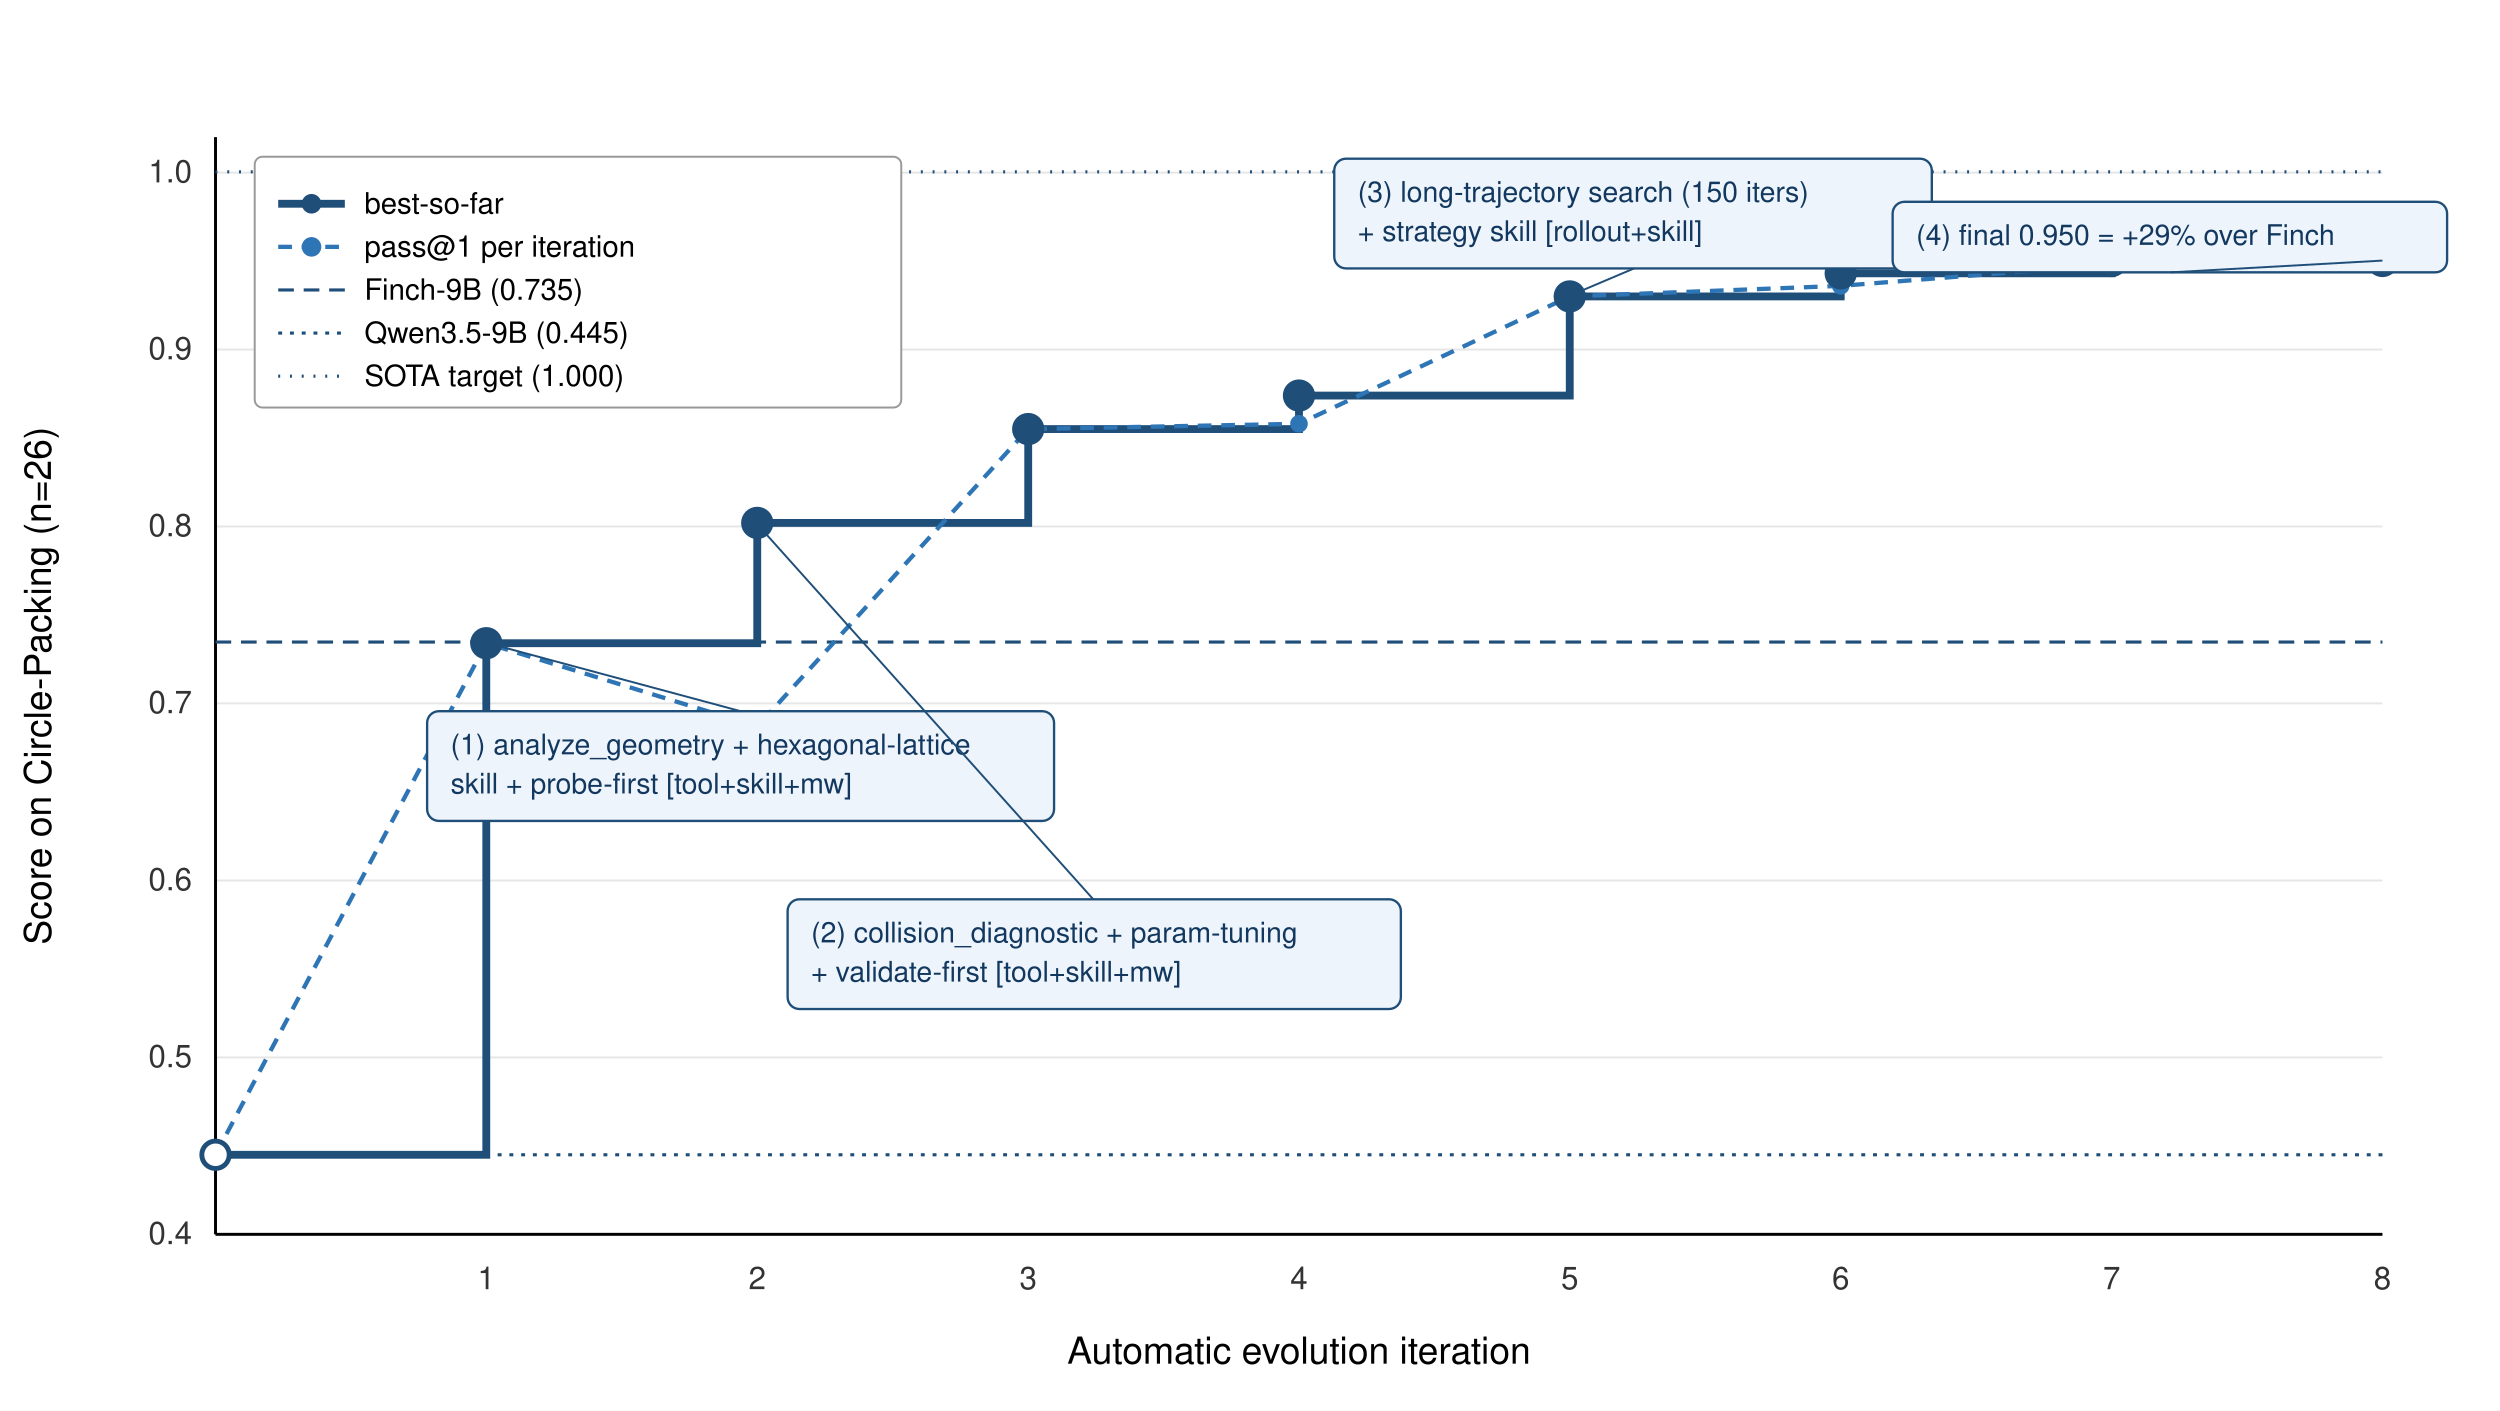
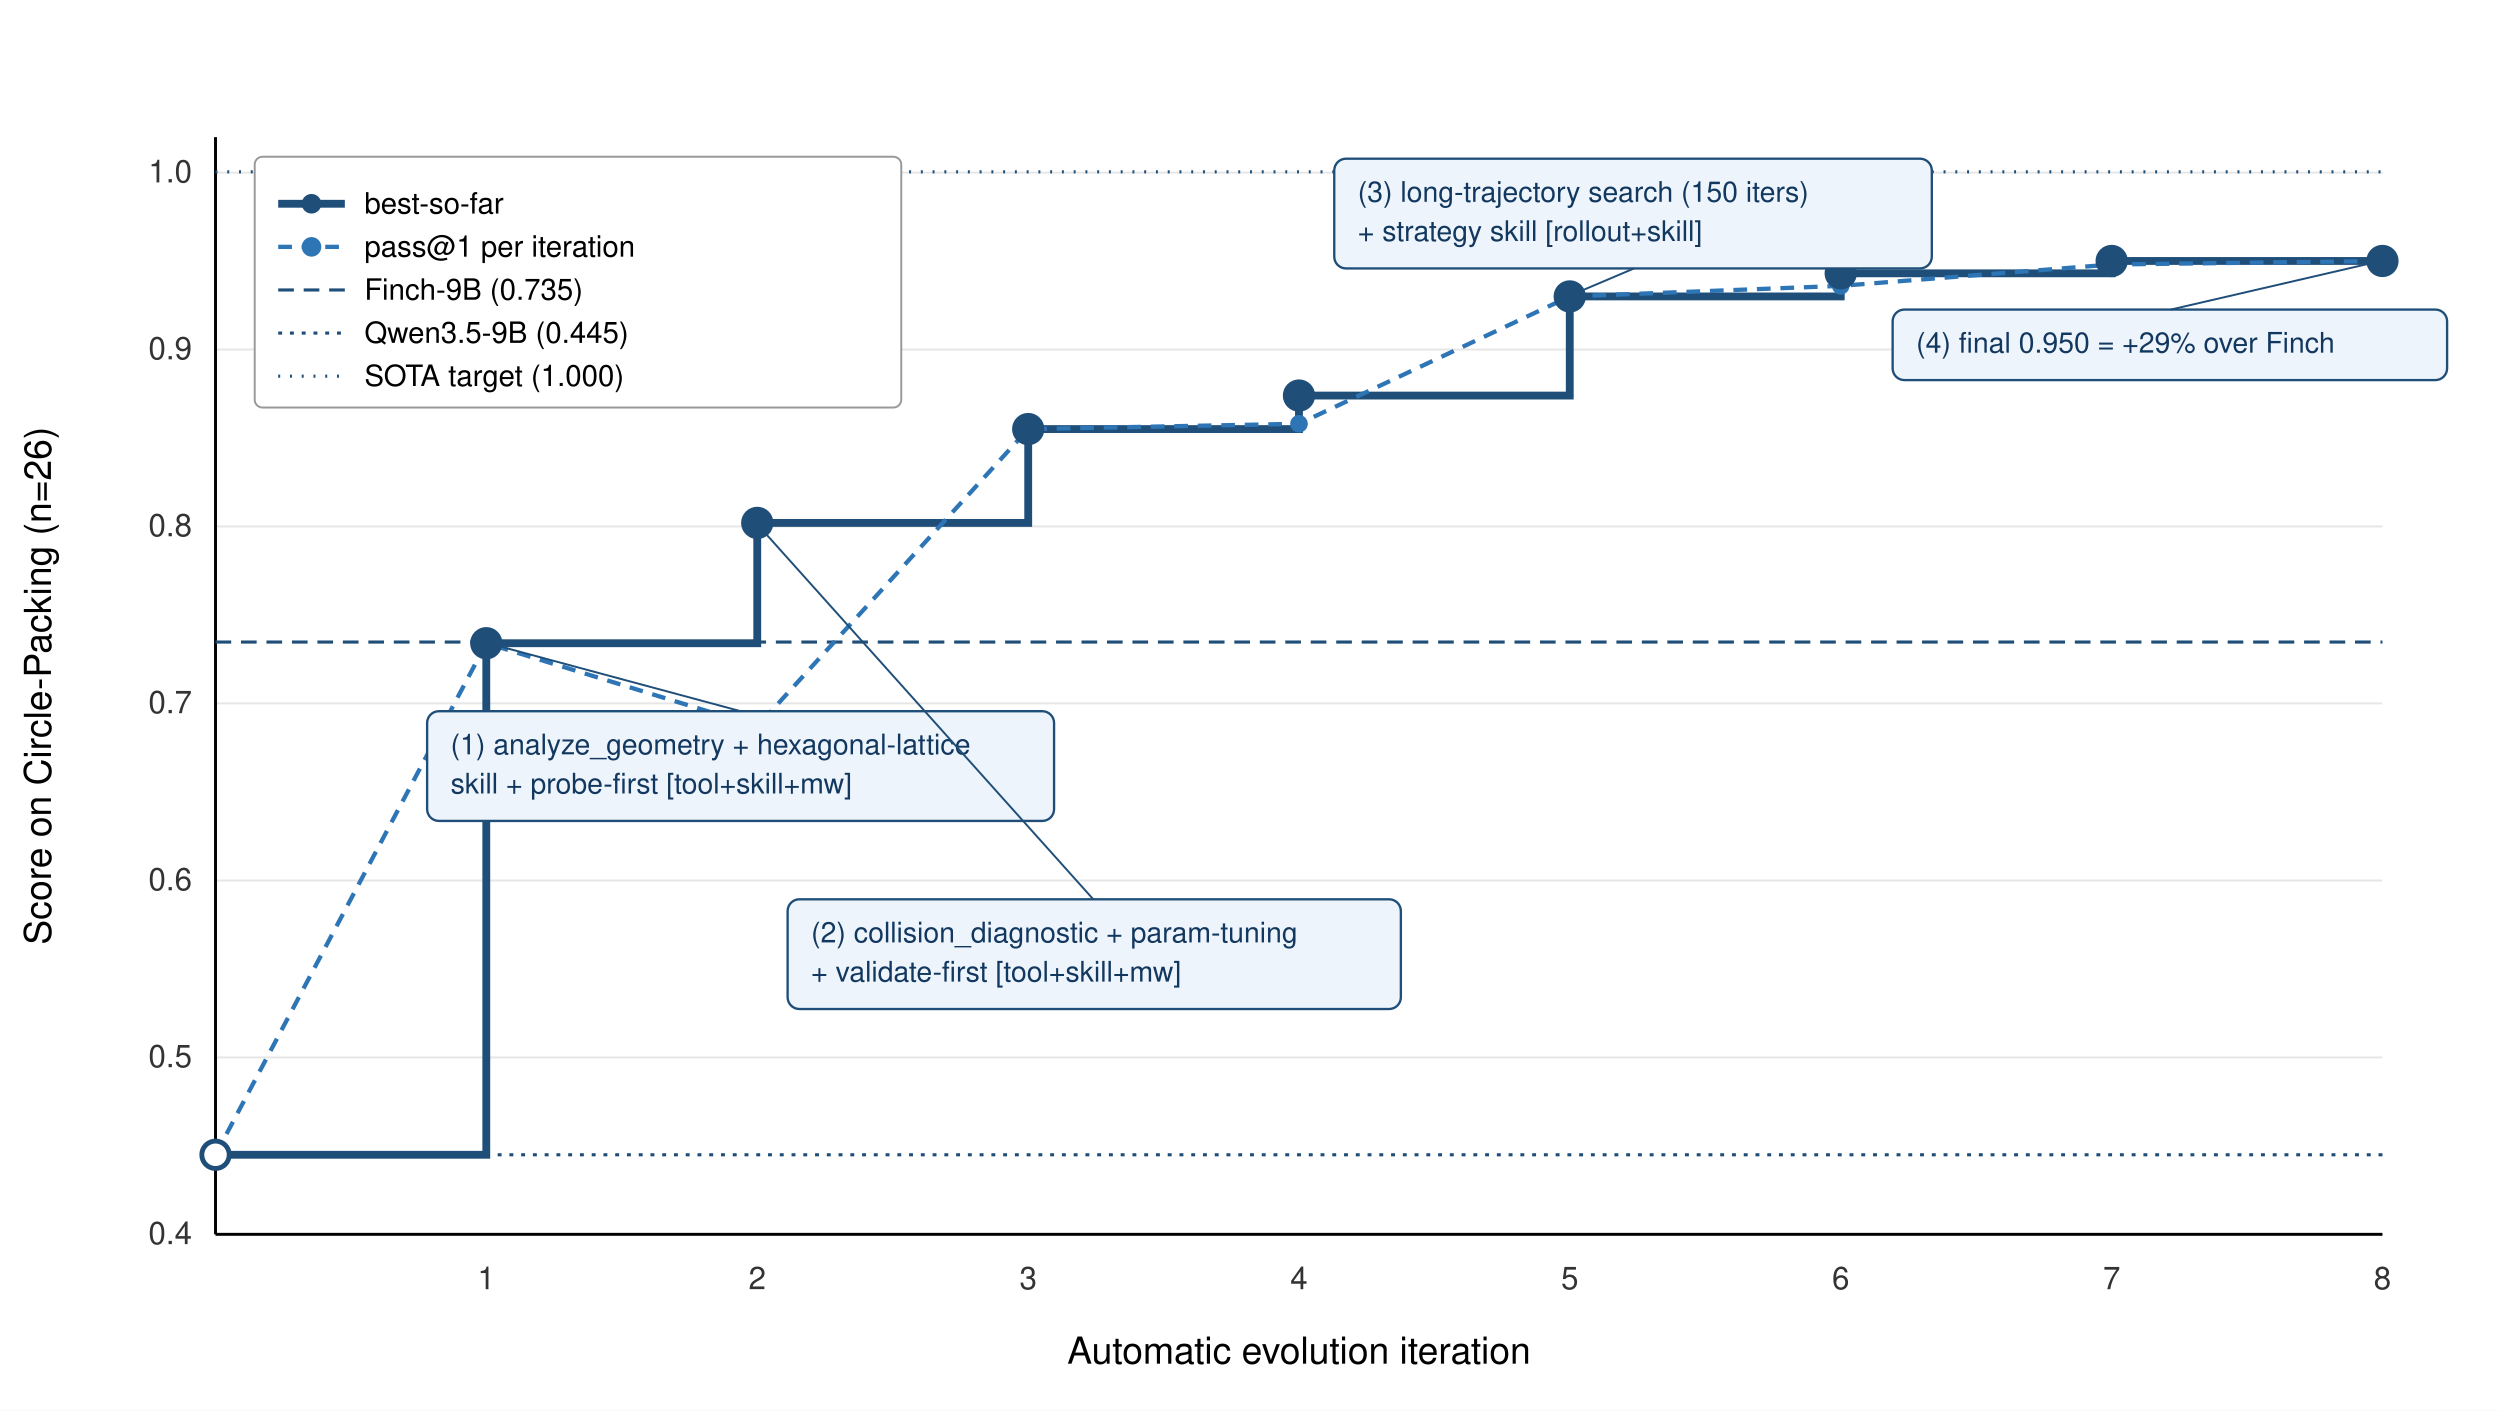
<svg xmlns="http://www.w3.org/2000/svg" width="1276" height="720" viewBox="0 0 1276 720" font-family="Helvetica,Arial,sans-serif">
  <rect width="1276" height="720" fill="#fff" />
  <line x1="110" y1="630.0" x2="1216" y2="630.0" stroke="#e6e6e6" stroke-width="1" />
  <text x="98" y="635.0" text-anchor="end" font-size="16" fill="#333">0.4</text>
  <line x1="110" y1="539.7" x2="1216" y2="539.7" stroke="#e6e6e6" stroke-width="1" />
  <text x="98" y="544.7" text-anchor="end" font-size="16" fill="#333">0.5</text>
  <line x1="110" y1="449.4" x2="1216" y2="449.4" stroke="#e6e6e6" stroke-width="1" />
  <text x="98" y="454.4" text-anchor="end" font-size="16" fill="#333">0.6</text>
  <line x1="110" y1="359.0" x2="1216" y2="359.0" stroke="#e6e6e6" stroke-width="1" />
  <text x="98" y="364.0" text-anchor="end" font-size="16" fill="#333">0.7</text>
  <line x1="110" y1="268.7" x2="1216" y2="268.7" stroke="#e6e6e6" stroke-width="1" />
  <text x="98" y="273.7" text-anchor="end" font-size="16" fill="#333">0.8</text>
  <line x1="110" y1="178.4" x2="1216" y2="178.4" stroke="#e6e6e6" stroke-width="1" />
  <text x="98" y="183.4" text-anchor="end" font-size="16" fill="#333">0.9</text>
  <line x1="110" y1="88.1" x2="1216" y2="88.1" stroke="#e6e6e6" stroke-width="1" />
  <text x="98" y="93.1" text-anchor="end" font-size="16" fill="#333">1.0</text>
  <text x="248.2" y="658.0" text-anchor="middle" font-size="16" fill="#333">1</text>
  <text x="386.5" y="658.0" text-anchor="middle" font-size="16" fill="#333">2</text>
  <text x="524.8" y="658.0" text-anchor="middle" font-size="16" fill="#333">3</text>
  <text x="663.0" y="658.0" text-anchor="middle" font-size="16" fill="#333">4</text>
  <text x="801.2" y="658.0" text-anchor="middle" font-size="16" fill="#333">5</text>
  <text x="939.5" y="658.0" text-anchor="middle" font-size="16" fill="#333">6</text>
  <text x="1077.8" y="658.0" text-anchor="middle" font-size="16" fill="#333">7</text>
  <text x="1216.0" y="658.0" text-anchor="middle" font-size="16" fill="#333">8</text>
  <line x1="110" y1="70" x2="110" y2="630" stroke="#000" stroke-width="1.5" />
  <line x1="110" y1="630" x2="1216" y2="630" stroke="#000" stroke-width="1.5" />
  <text x="663.0" y="696" text-anchor="middle" font-size="19" fill="#000">Automatic evolution iteration</text>
  <text x="26" y="350.0" text-anchor="middle" font-size="19" fill="#000" transform="rotate(-90 26 350)">Score on Circle-Packing (n=26)</text>
  <line x1="110" y1="327.7" x2="1216" y2="327.7" stroke="#1f4e79" stroke-width="1.6" stroke-dasharray="8 5" />
  <line x1="110" y1="589.4" x2="1216" y2="589.4" stroke="#1f4e79" stroke-width="1.6" stroke-dasharray="2 4" />
  <line x1="110" y1="87.7" x2="1216" y2="87.7" stroke="#1f4e79" stroke-width="1.6" stroke-dasharray="1 5" />
  <polyline points="110.0,589.4 248.2,589.4 248.2,328.3 386.5,328.3 386.5,266.9 524.8,266.9 524.8,219.0 663.0,219.0 663.0,201.9 801.2,201.9 801.2,151.3 939.5,151.3 939.5,139.5 1077.8,139.5 1077.8,133.2 1216.0,133.2 1216.0,133.2" fill="none" stroke="#1f4e79" stroke-width="4" />
  <polyline points="110.0,589.4 248.2,328.3 386.5,370.8 524.8,219.0 663.0,216.3 801.2,151.3 939.5,145.9 1077.8,135.0 1216.0,133.2" fill="none" stroke="#2e75b6" stroke-width="2.2" stroke-dasharray="7 5" />
  <circle cx="110.0" cy="589.4" r="4.5" fill="#2e75b6" />
  <circle cx="248.2" cy="328.3" r="4.5" fill="#2e75b6" />
  <circle cx="386.5" cy="370.8" r="4.5" fill="#2e75b6" />
  <circle cx="524.8" cy="219.0" r="4.5" fill="#2e75b6" />
  <circle cx="663.0" cy="216.3" r="4.5" fill="#2e75b6" />
  <circle cx="801.2" cy="151.3" r="4.5" fill="#2e75b6" />
  <circle cx="939.5" cy="145.9" r="4.5" fill="#2e75b6" />
  <circle cx="1077.8" cy="135.0" r="4.5" fill="#2e75b6" />
  <circle cx="1216.0" cy="133.2" r="4.5" fill="#2e75b6" />
  <circle cx="110.0" cy="589.4" r="7" fill="#fff" stroke="#1f4e79" stroke-width="2.5" />
  <circle cx="248.2" cy="328.3" r="7" fill="#1f4e79" stroke="#1f4e79" stroke-width="2.5" />
  <circle cx="386.5" cy="266.9" r="7" fill="#1f4e79" stroke="#1f4e79" stroke-width="2.5" />
  <circle cx="524.8" cy="219.0" r="7" fill="#1f4e79" stroke="#1f4e79" stroke-width="2.5" />
  <circle cx="663.0" cy="201.9" r="7" fill="#1f4e79" stroke="#1f4e79" stroke-width="2.5" />
  <circle cx="801.2" cy="151.3" r="7" fill="#1f4e79" stroke="#1f4e79" stroke-width="2.5" />
  <circle cx="939.5" cy="139.5" r="7" fill="#1f4e79" stroke="#1f4e79" stroke-width="2.5" />
  <circle cx="1077.8" cy="133.2" r="7" fill="#1f4e79" stroke="#1f4e79" stroke-width="2.5" />
  <circle cx="1216.0" cy="133.2" r="7" fill="#1f4e79" stroke="#1f4e79" stroke-width="2.5" />
  <rect x="218" y="363" width="320" height="56" rx="6" fill="#eef4fb" stroke="#1f4e79" stroke-width="1.2" />
  <text x="230" y="385" font-size="14.5" fill="#12385f">(1) analyze_geometry + hexagonal-lattice</text>
  <text x="230" y="405" font-size="14.5" fill="#12385f">skill + probe-first  [tool+skill+mw]</text>
  <line x1="378" y1="363" x2="248" y2="328" stroke="#1f4e79" stroke-width="1" />
  <rect x="402" y="459" width="313" height="56" rx="6" fill="#eef4fb" stroke="#1f4e79" stroke-width="1.2" />
  <text x="414" y="481" font-size="14.5" fill="#12385f">(2) collision_diagnostic + param-tuning</text>
  <text x="414" y="501" font-size="14.5" fill="#12385f">+ validate-first  [tool+skill+mw]</text>
  <line x1="558" y1="459" x2="386" y2="267" stroke="#1f4e79" stroke-width="1" />
  <rect x="681" y="81" width="305" height="56" rx="6" fill="#eef4fb" stroke="#1f4e79" stroke-width="1.2" />
  <text x="693" y="103" font-size="14.5" fill="#12385f">(3) long-trajectory search (150 iters)</text>
  <text x="693" y="123" font-size="14.5" fill="#12385f">+ strategy skill  [rollout+skill]</text>
  <line x1="834" y1="137" x2="801" y2="151" stroke="#1f4e79" stroke-width="1" />
-   <rect x="966" y="103" width="283" height="36" rx="6" fill="#eef4fb" stroke="#1f4e79" stroke-width="1.2" />
-   <text x="978" y="125" font-size="14.5" fill="#12385f">(4) final 0.950  =  +29% over Finch</text>
-   <line x1="1108" y1="139" x2="1216" y2="133" stroke="#1f4e79" stroke-width="1" />
+   <rect x="966" y="158" width="283" height="36" rx="6" fill="#eef4fb" stroke="#1f4e79" stroke-width="1.2" />
+   <text x="978" y="180" font-size="14.5" fill="#12385f">(4) final 0.950  =  +29% over Finch</text>
+   <line x1="1108" y1="158" x2="1216" y2="133" stroke="#1f4e79" stroke-width="1" />
  <rect x="130" y="80" width="330" height="128" rx="4" fill="#fff" stroke="#999" stroke-width="1" />
  <line x1="142" y1="104" x2="176" y2="104" stroke="#1f4e79" stroke-width="4" />
  <circle cx="159" cy="104" r="5" fill="#1f4e79" />
  <text x="186" y="109" font-size="15" fill="#000">best-so-far</text>
  <line x1="142" y1="126" x2="176" y2="126" stroke="#2e75b6" stroke-width="2.2" stroke-dasharray="7 5" />
  <circle cx="159" cy="126" r="5" fill="#2e75b6" />
  <text x="186" y="131" font-size="15" fill="#000">pass@1 per iteration</text>
  <line x1="142" y1="148" x2="176" y2="148" stroke="#1f4e79" stroke-width="1.6" stroke-dasharray="8 5" />
  <text x="186" y="153" font-size="15" fill="#000">Finch-9B (0.735)</text>
  <line x1="142" y1="170" x2="176" y2="170" stroke="#1f4e79" stroke-width="1.6" stroke-dasharray="2 4" />
  <text x="186" y="175" font-size="15" fill="#000">Qwen3.5-9B (0.445)</text>
  <line x1="142" y1="192" x2="176" y2="192" stroke="#1f4e79" stroke-width="1.6" stroke-dasharray="1 5" />
  <text x="186" y="197" font-size="15" fill="#000">SOTA target (1.000)</text>
</svg>
